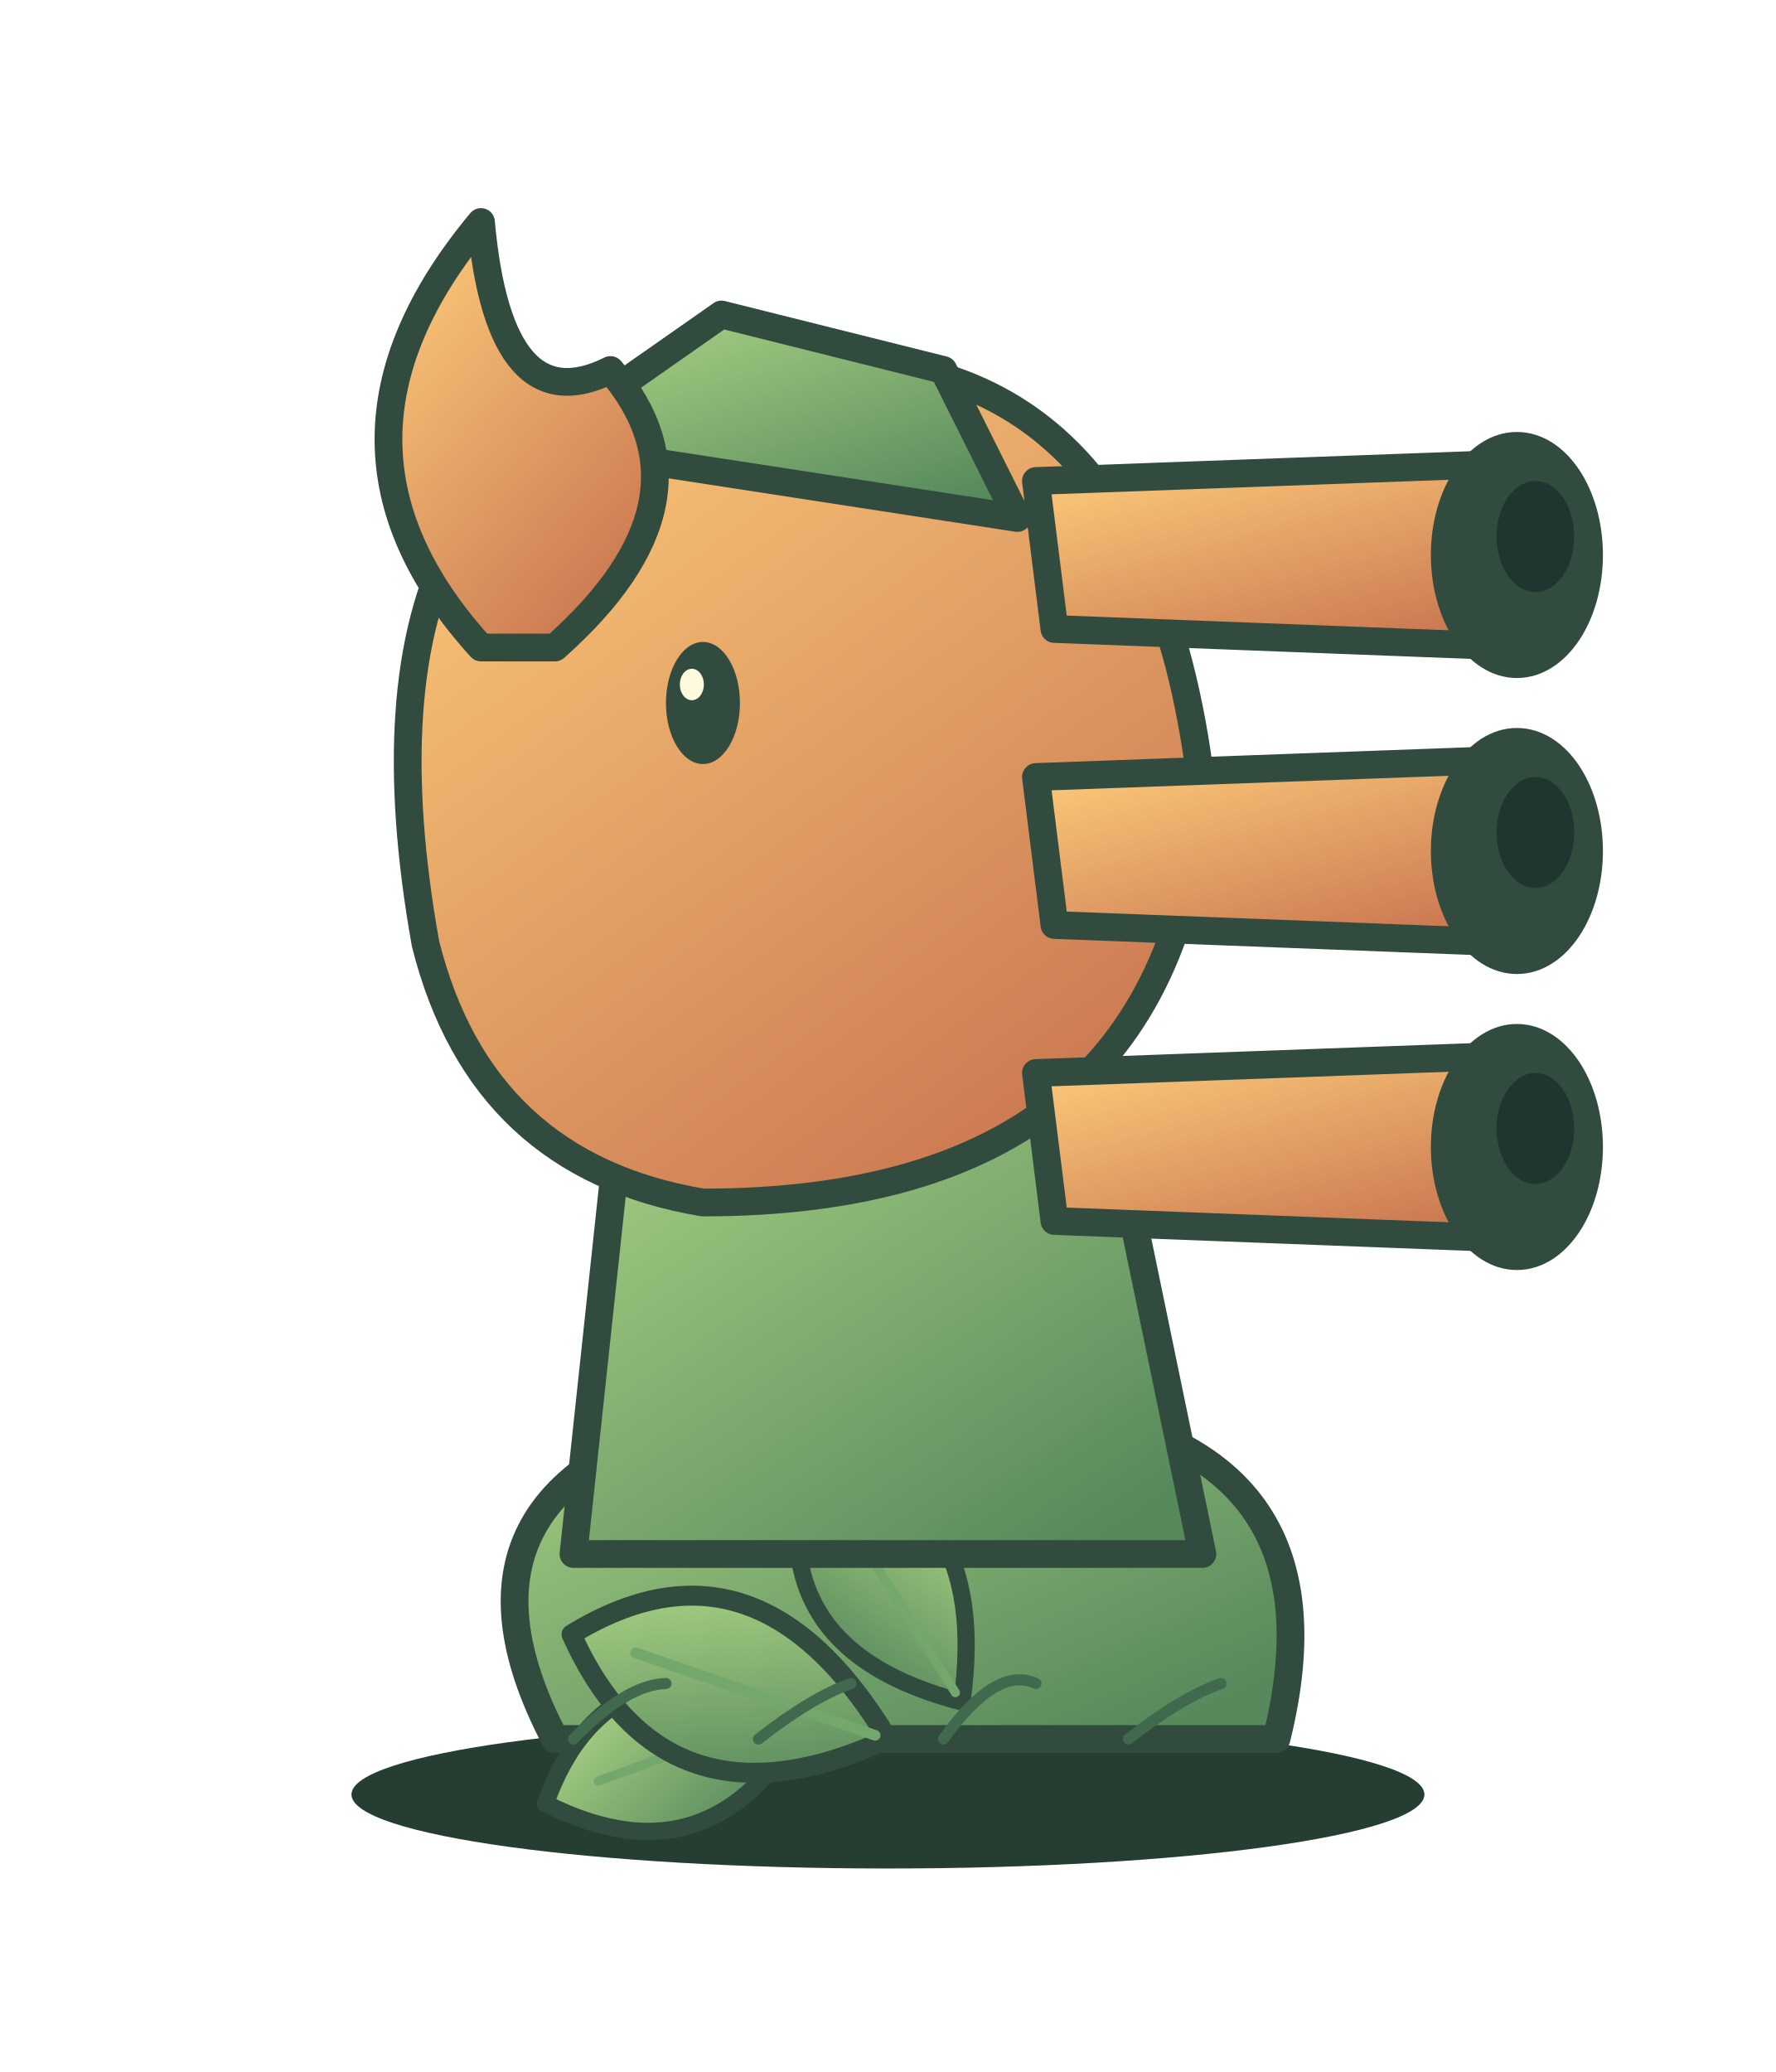
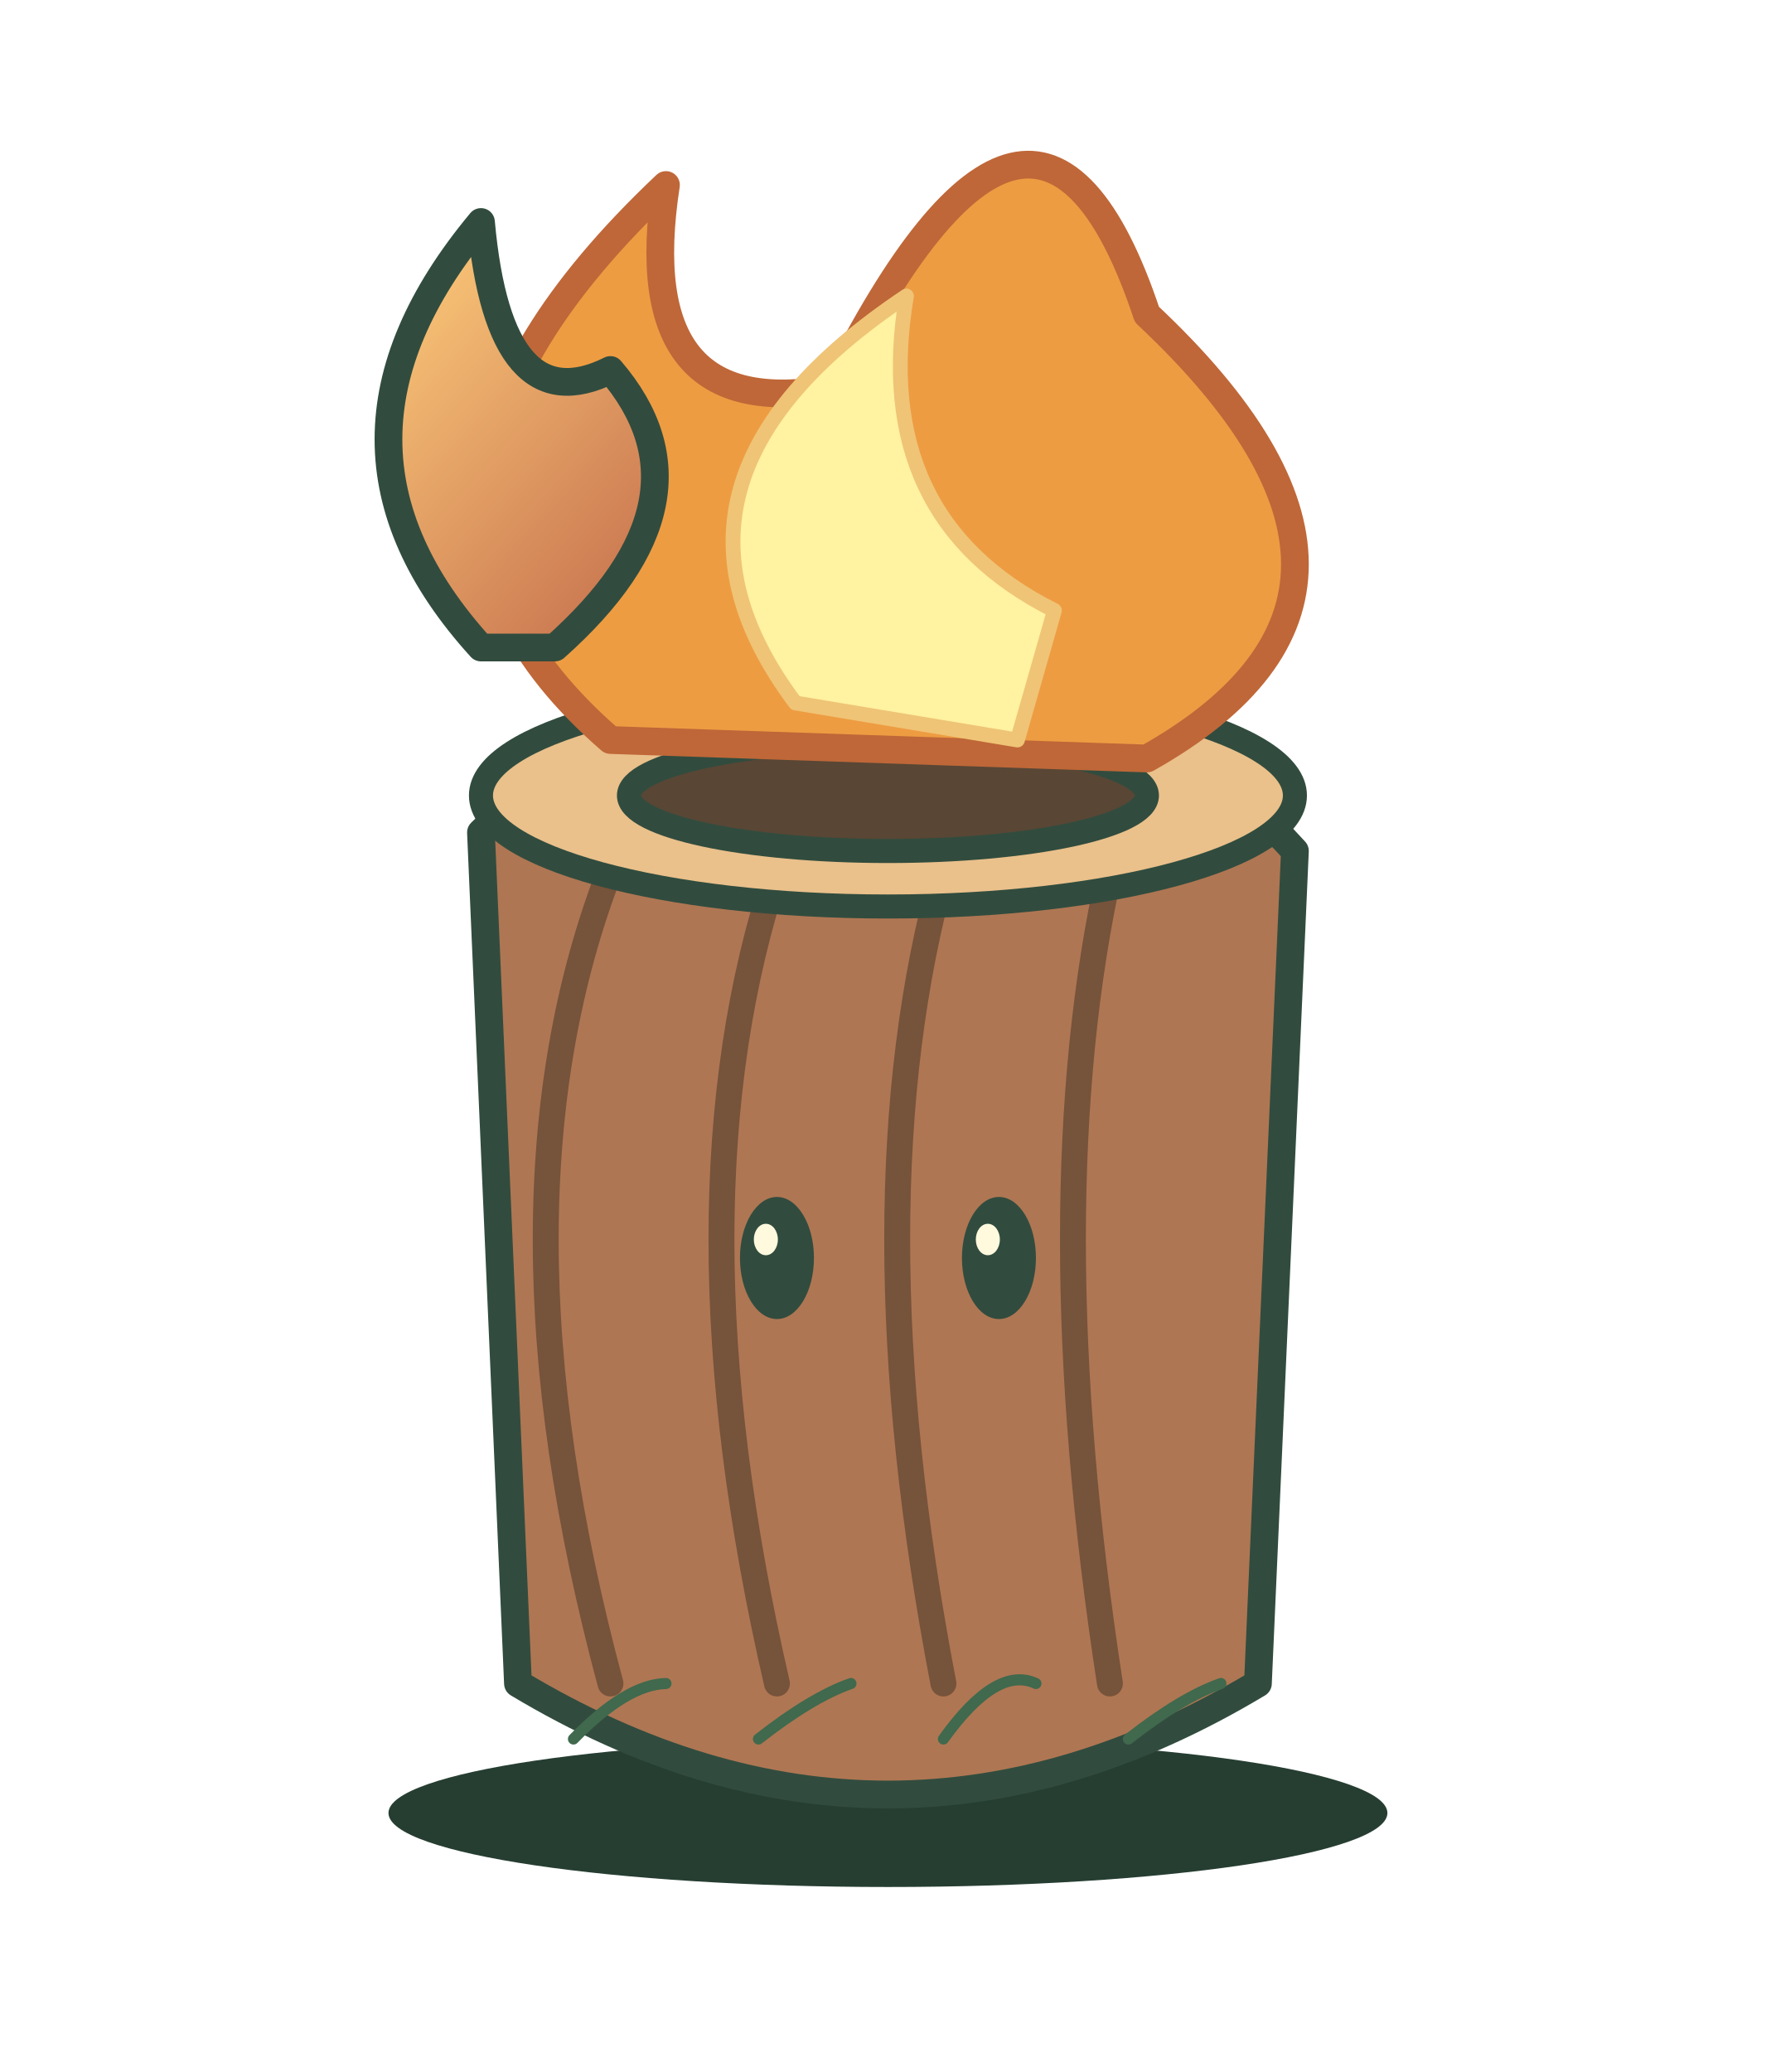
- <svg xmlns="http://www.w3.org/2000/svg" width="192" height="224" viewBox="-48 -60 96 112" data-plant-kind="fusion_prime_torchwood" data-facing="right" data-geometry-signature="465700c7ab3e0cb8">
+ <svg xmlns="http://www.w3.org/2000/svg" width="192" height="224" viewBox="-48 -60 96 112" data-plant-kind="fusion_prime_torchwood" data-facing="right" data-geometry-signature="aedb37b22582efce">
  <defs>
    <linearGradient id="leaf" x2=".8" y2="1">
      <stop stop-color="#b1d887" />
      <stop offset="1" stop-color="#56895c" />
    </linearGradient>
    <linearGradient id="body" x2=".7" y2="1">
      <stop stop-color="#ffcf7c" />
      <stop offset="1" stop-color="#cb7851" />
    </linearGradient>
    <linearGradient id="cream" x2=".8" y2="1">
      <stop stop-color="#fff4d5" />
      <stop offset="1" stop-color="#dcb888" />
    </linearGradient>
    <linearGradient id="metal" x2="1" y2="1">
      <stop stop-color="#cce6df" />
      <stop offset="1" stop-color="#739a90" />
    </linearGradient>
  </defs>
-   <ellipse cx="0.00" cy="37.00" rx="29.00" ry="4.00" fill="#263e32" stroke="none" stroke-width="0" />
-   <path d="M-18 34 Q-25.34 20 -8 16 Q0 6 8 16 Q25 18 21 34Z" fill="url(#leaf)" stroke="#314c3e" stroke-width="1.5" stroke-linejoin="round" stroke-linecap="round" />
-   <g transform="translate(-4 32) rotate(-23) scale(0.62)">
-     <path d="M0 0 Q-14 -13 -25 -1 Q-14 12 0 0Z" fill="url(#leaf)" stroke="#314c3e" stroke-width="1.5" stroke-linejoin="round" stroke-linecap="round" />
-     <path d="M-1 0 L-20 -1" fill="none" stroke="#73a76b" stroke-width="0.8" stroke-linejoin="round" stroke-linecap="round" />
-   </g>
-   <g transform="translate(0 34) rotate(16) scale(0.72)">
-     <path d="M0 0 Q-14 -13 -25 -1 Q-14 12 0 0Z" fill="url(#leaf)" stroke="#314c3e" stroke-width="1.5" stroke-linejoin="round" stroke-linecap="round" />
-     <path d="M-1 0 L-20 -1" fill="none" stroke="#73a76b" stroke-width="0.8" stroke-linejoin="round" stroke-linecap="round" />
-   </g>
-   <g transform="translate(4 32) rotate(55) scale(0.62)">
-     <path d="M0 0 Q-14 -13 -25 -1 Q-14 12 0 0Z" fill="url(#leaf)" stroke="#314c3e" stroke-width="1.5" stroke-linejoin="round" stroke-linecap="round" />
-     <path d="M-1 0 L-20 -1" fill="none" stroke="#73a76b" stroke-width="0.8" stroke-linejoin="round" stroke-linecap="round" />
-   </g>
-   <path d="M-17 24 L-14 -4 L11 -5 L17 24Z" fill="url(#leaf)" stroke="#314c3e" stroke-width="1.5" stroke-linejoin="round" stroke-linecap="round" />
-   <path d="M-25 -9 Q-30 -37 -9 -40 Q14 -44 17 -17 Q15 5 -10 5 Q-22 3 -25 -9Z" fill="url(#body)" stroke="#314c3e" stroke-width="1.5" stroke-linejoin="round" stroke-linecap="round" />
-   <ellipse cx="-10.00" cy="-22.00" rx="2.00" ry="3.30" fill="#314c3e" stroke="none" stroke-width="1.3" />
-   <ellipse cx="-10.60" cy="-23.00" rx="0.65" ry="0.85" fill="#fff9de" stroke="none" stroke-width="1.3" />
-   <path d="M8 -34.00 L35.34 -35.00 L35 -25.00 L9 -26.00Z" fill="url(#body)" stroke="#314c3e" stroke-width="1.5" stroke-linejoin="round" stroke-linecap="round" />
-   <ellipse cx="34.00" cy="-30.00" rx="4.00" ry="6.00" fill="#314c3e" stroke="#314c3e" stroke-width="1.3" />
-   <ellipse cx="35.00" cy="-31.00" rx="2.10" ry="3.00" fill="#1f3630" stroke="none" stroke-width="1.3" />
-   <path d="M8 -18.00 L35.34 -19.00 L35 -9.00 L9 -10.00Z" fill="url(#body)" stroke="#314c3e" stroke-width="1.5" stroke-linejoin="round" stroke-linecap="round" />
-   <ellipse cx="34.00" cy="-14.00" rx="4.00" ry="6.00" fill="#314c3e" stroke="#314c3e" stroke-width="1.3" />
-   <ellipse cx="35.00" cy="-15.00" rx="2.10" ry="3.00" fill="#1f3630" stroke="none" stroke-width="1.3" />
-   <path d="M8 -2.00 L35.34 -3.00 L35 7.00 L9 6.00Z" fill="url(#body)" stroke="#314c3e" stroke-width="1.5" stroke-linejoin="round" stroke-linecap="round" />
-   <ellipse cx="34.00" cy="2.00" rx="4.00" ry="6.00" fill="#314c3e" stroke="#314c3e" stroke-width="1.3" />
-   <ellipse cx="35.00" cy="1.00" rx="2.10" ry="3.00" fill="#1f3630" stroke="none" stroke-width="1.3" />
-   <path d="M-19 -36 L-9 -43 L3 -40 L7 -32Z" fill="url(#leaf)" stroke="#314c3e" stroke-width="1.5" stroke-linejoin="round" stroke-linecap="round" />
+   <ellipse cx="0.00" cy="38.00" rx="27.00" ry="4.00" fill="#263e32" stroke="none" stroke-width="1.3" />
+   <path d="M-20 31 L-22 -15 Q-12 -25 0 -19 Q13 -24 22 -14 L20 31 Q0 43 -20 31Z" fill="#af7653" stroke="#314c3e" stroke-width="1.5" stroke-linejoin="round" stroke-linecap="round" />
+   <path d="M-15 31 Q-22 5 -15 -13" fill="none" stroke="#76533b" stroke-width="1.4" stroke-linejoin="round" stroke-linecap="round" />
+   <path d="M-6 31 Q-12 5 -6 -13" fill="none" stroke="#76533b" stroke-width="1.4" stroke-linejoin="round" stroke-linecap="round" />
+   <path d="M3 31 Q-2 5 3 -13" fill="none" stroke="#76533b" stroke-width="1.4" stroke-linejoin="round" stroke-linecap="round" />
+   <path d="M12 31 Q8 5 12 -13" fill="none" stroke="#76533b" stroke-width="1.4" stroke-linejoin="round" stroke-linecap="round" />
+   <ellipse cx="0.00" cy="-17.00" rx="22.00" ry="6.00" fill="#eac08b" stroke="#314c3e" stroke-width="1.3" />
+   <ellipse cx="0.00" cy="-17.00" rx="14.00" ry="3.00" fill="#594635" stroke="#314c3e" stroke-width="1.3" />
+   <ellipse cx="-6.00" cy="8.00" rx="2.00" ry="3.30" fill="#314c3e" stroke="none" stroke-width="1.3" />
+   <ellipse cx="-6.60" cy="7.00" rx="0.65" ry="0.85" fill="#fff9de" stroke="none" stroke-width="1.3" />
+   <ellipse cx="6.00" cy="8.00" rx="2.00" ry="3.30" fill="#314c3e" stroke="none" stroke-width="1.3" />
+   <ellipse cx="5.40" cy="7.00" rx="0.65" ry="0.85" fill="#fff9de" stroke="none" stroke-width="1.3" />
+   <path d="M-15 -20 Q-30 -33 -12 -50 Q-14 -37 -3 -39 Q8 -61 14 -43 Q30 -28 14 -19Z" fill="#ee9c42" stroke="#bf6738" stroke-width="1.5" stroke-linejoin="round" stroke-linecap="round" />
+   <path d="M-5 -22 Q-14 -34 1 -44 Q-1 -32 9 -27 L7 -20Z" fill="#fff2a1" stroke="#efc476" stroke-width="0.8" stroke-linejoin="round" stroke-linecap="round" />
  <path d="M-22 -25 Q-32 -36 -22 -48 Q-21 -37 -15 -40 Q-9 -33 -18 -25Z" fill="url(#body)" stroke="#314c3e" stroke-width="1.5" stroke-linejoin="round" stroke-linecap="round" />
  <path d="M-17 34 Q-14.131 31.050 -12 31" fill="none" stroke="#40694d" stroke-width="0.6" stroke-linejoin="round" stroke-linecap="round" />
  <path d="M-7 34 Q-4.131 31.750 -2 31" fill="none" stroke="#40694d" stroke-width="0.6" stroke-linejoin="round" stroke-linecap="round" />
  <path d="M3 34 Q5.869 30.000 8 31" fill="none" stroke="#40694d" stroke-width="0.6" stroke-linejoin="round" stroke-linecap="round" />
  <path d="M13 34 Q15.869 31.750 18 31" fill="none" stroke="#40694d" stroke-width="0.6" stroke-linejoin="round" stroke-linecap="round" />
</svg>
